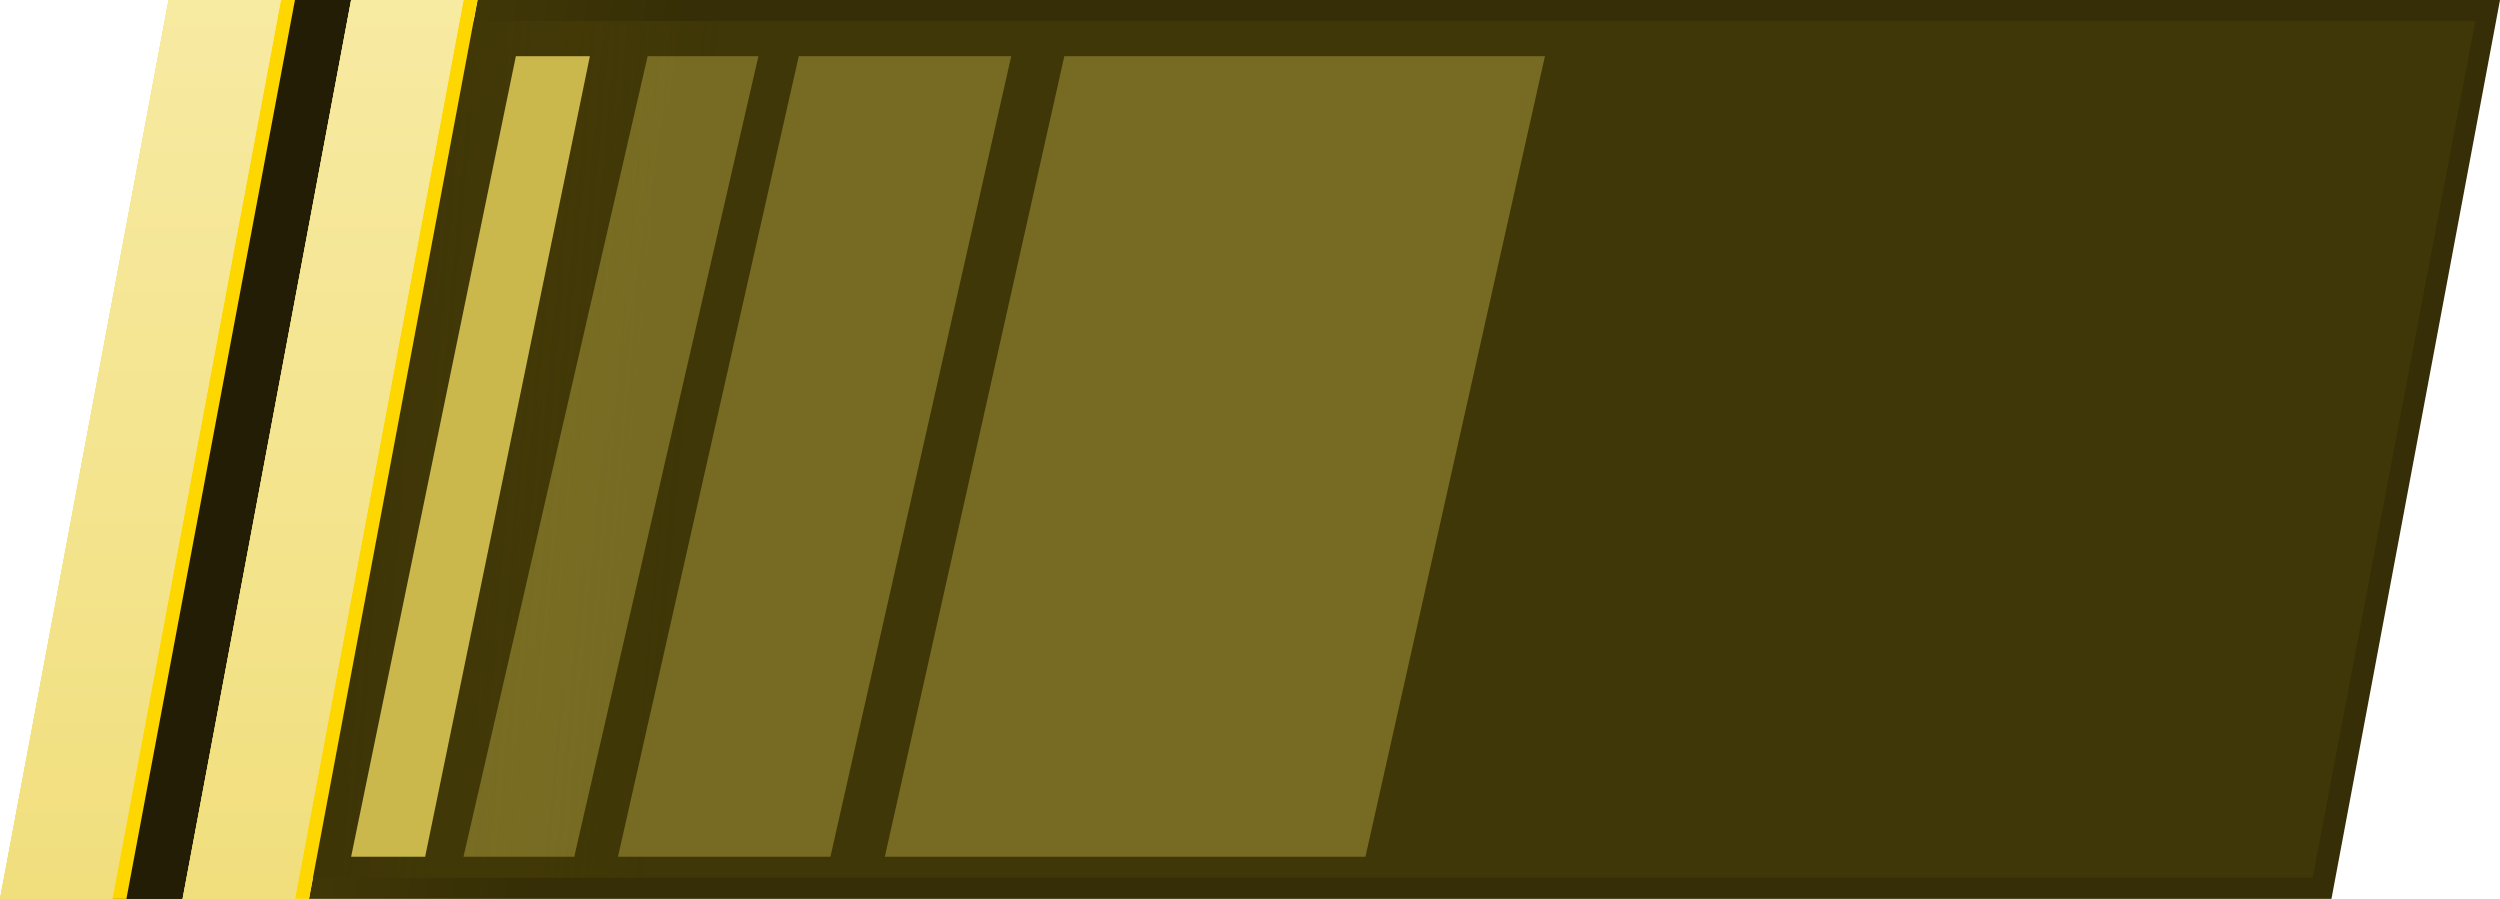
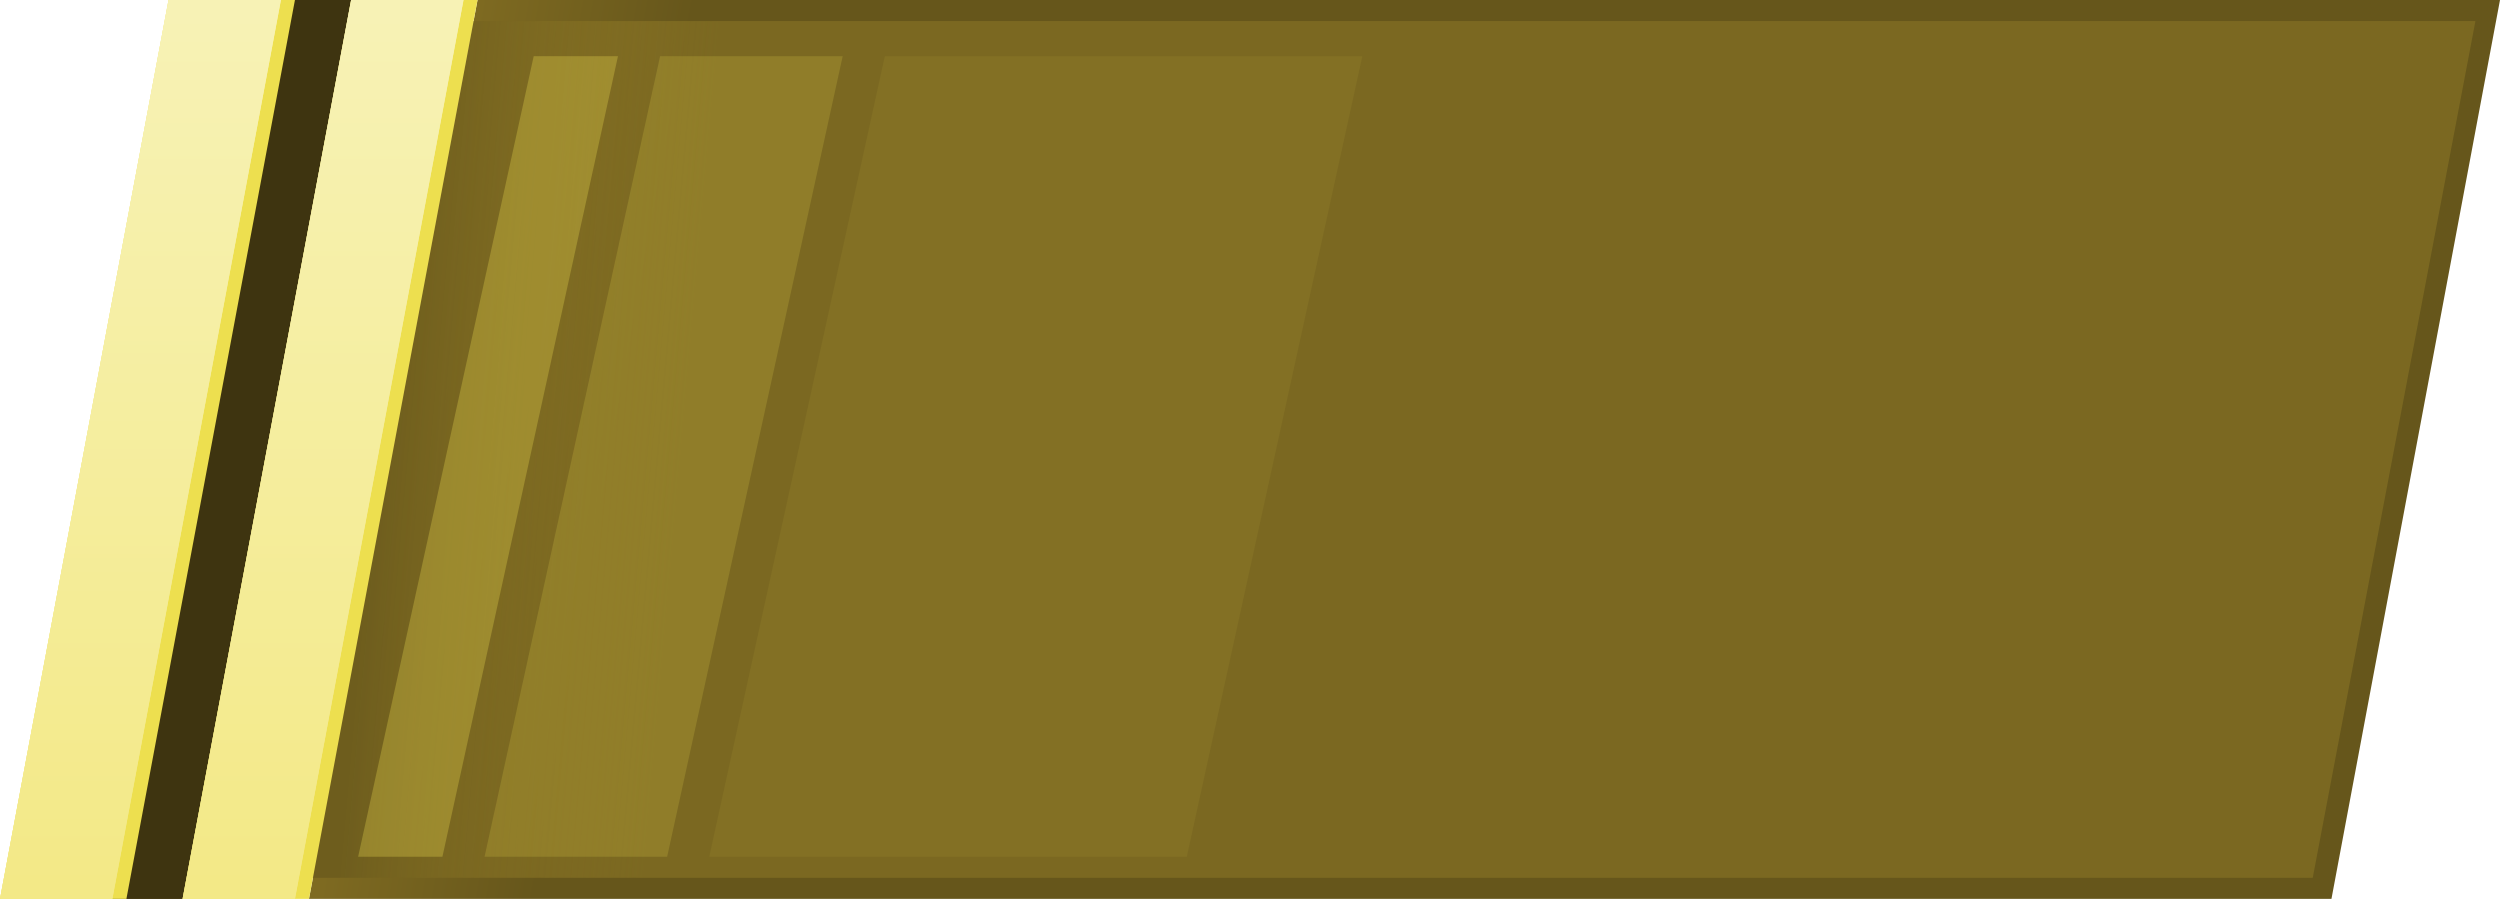
<svg xmlns="http://www.w3.org/2000/svg" width="178" height="64" viewBox="0 0 178 64" fill="none">
  <g clip-path="url(#clip0_632_1563)">
-     <path d="M25 0H21L9 64H13L25 0Z" fill="#302905" />
+     <path d="M25 0H21L9 64H13L25 0Z" fill="#5A4C18" />
    <path d="M178 0H34L22 64H166L178 0Z" fill="url(#paint0_linear_632_1563)" />
    <path d="M176.25 1.5H33.24L21.656 62.5H164.666L176.25 1.5Z" fill="url(#paint1_linear_632_1563)" />
-     <path opacity="0.4" d="M46.114 4L54 4L40.886 61H33L46.114 4Z" fill="#CBB84D" />
-     <path d="M36.73 4L42 4L30.27 61H25L36.73 4Z" fill="#CBB84D" />
-     <path opacity="0.4" d="M56.874 4L72 4L59.126 61H44L56.874 4Z" fill="#CBB84D" />
-     <path opacity="0.4" d="M75.781 4L110 4L97.219 61H63L75.781 4Z" fill="#CBB84D" />
-     <path d="M18 0H27L18 64H3.25L18 0Z" fill="#221D04" />
-     <path d="M12 0H21L9 64H0L12 0Z" fill="#ffd700" />
-     <path d="M25 0H34L22 64H13L25 0Z" fill="#ffd700" />
+     <path d="M38 4 L44 4 L31.5 61 L25.5 61 Z" fill="#EDDF4F" opacity="0.30" />
+     <path d="M47 4 L60 4 L47.5 61 L34.5 61 Z" fill="#EDDF4F" opacity="0.18" />
+     <path d="M63 4 L97 4 L84.5 61 L50.5 61 Z" fill="#EDDF4F" opacity="0.07" />
+     <path d="M18 0H27L18 64H3.25L18 0Z" fill="#3E3410" />
+     <path d="M12 0H21L9 64H0L12 0Z" fill="#EDDF4F" />
+     <path d="M25 0H34L22 64H13L25 0Z" fill="#EDDF4F" />
    <path d="M25 0H33L21 64H13L25 0Z" fill="url(#paint2_linear_632_1563)" />
    <path d="M25 0H33L21 64H13L25 0Z" fill="url(#paint3_linear_632_1563)" />
    <path d="M12 0H20L8 64H0L12 0Z" fill="url(#paint4_linear_632_1563)" />
    <path d="M12 0H20L8 64H0L12 0Z" fill="url(#paint5_linear_632_1563)" />
  </g>
  <defs>
    <linearGradient id="paint0_linear_632_1563" x1="187.49" y1="48.729" x2="30.497" y2="20.501" gradientUnits="userSpaceOnUse">
-       <stop offset="0.905" stop-color="#352E06" />
-       <stop offset="1" stop-color="#403707" />
+       <stop offset="0.905" stop-color="#66561B" />
+       <stop offset="1" stop-color="#7E6A21" />
    </linearGradient>
    <linearGradient id="paint1_linear_632_1563" x1="185.411" y1="47.945" x2="26.563" y2="33.795" gradientUnits="userSpaceOnUse">
-       <stop offset="0.863" stop-color="#4C4108" stop-opacity="0.44" />
-       <stop offset="1" stop-color="#3E3507" />
+       <stop offset="0.863" stop-color="#967F28" stop-opacity="0.44" />
+       <stop offset="1" stop-color="#6E5D1D" />
    </linearGradient>
    <linearGradient id="paint2_linear_632_1563" x1="23.5" y1="1" x2="23.5" y2="63" gradientUnits="userSpaceOnUse">
-       <stop stop-color="#F7EAA1" />
-       <stop offset="1" stop-color="#F1DF7E" />
+       <stop stop-color="#F7F2B5" />
+       <stop offset="1" stop-color="#F3E987" />
    </linearGradient>
    <linearGradient id="paint3_linear_632_1563" x1="23.5" y1="1" x2="23.5" y2="63" gradientUnits="userSpaceOnUse">
-       <stop stop-color="#F7EAA1" />
-       <stop offset="1" stop-color="#F1DF7E" />
+       <stop stop-color="#F7F2B5" />
+       <stop offset="1" stop-color="#F3E987" />
    </linearGradient>
    <linearGradient id="paint4_linear_632_1563" x1="10.5" y1="1" x2="10.5" y2="63" gradientUnits="userSpaceOnUse">
-       <stop stop-color="#F7EAA1" />
-       <stop offset="1" stop-color="#F1DF7E" />
+       <stop stop-color="#F7F2B5" />
+       <stop offset="1" stop-color="#F3E987" />
    </linearGradient>
    <linearGradient id="paint5_linear_632_1563" x1="10.5" y1="1" x2="10.5" y2="63" gradientUnits="userSpaceOnUse">
-       <stop stop-color="#F7EAA1" />
-       <stop offset="1" stop-color="#F1DF7E" />
+       <stop stop-color="#F7F2B5" />
+       <stop offset="1" stop-color="#F3E987" />
    </linearGradient>
    <clipPath id="clip0_632_1563">
-       <rect width="178" height="64" fill="#ffd700" />
+       <rect width="178" height="64" fill="#EDDF4F" />
    </clipPath>
  </defs>
</svg>
